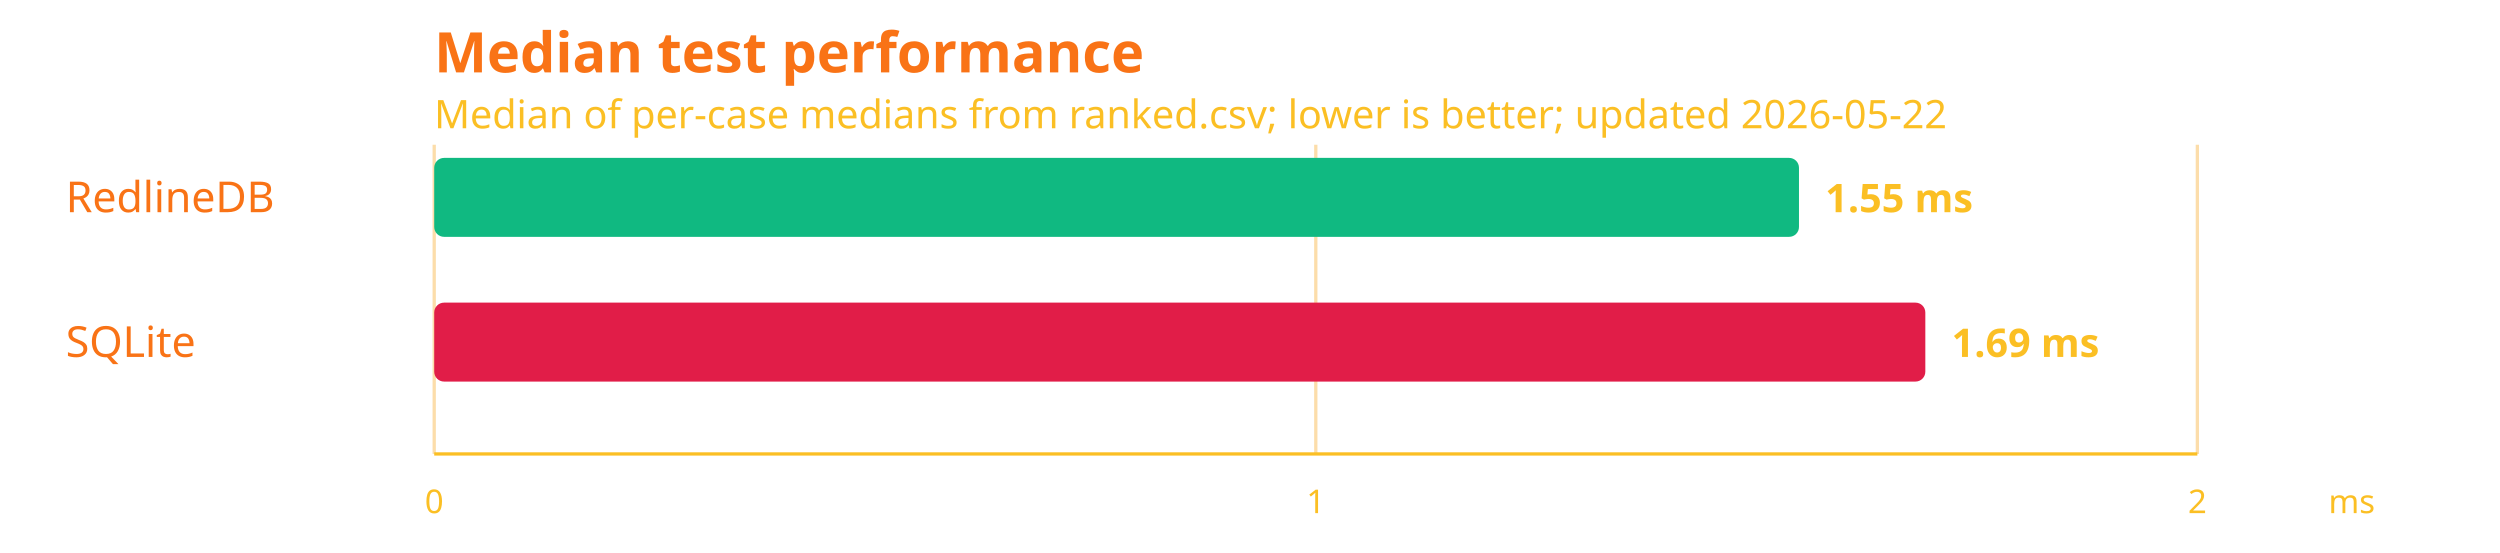
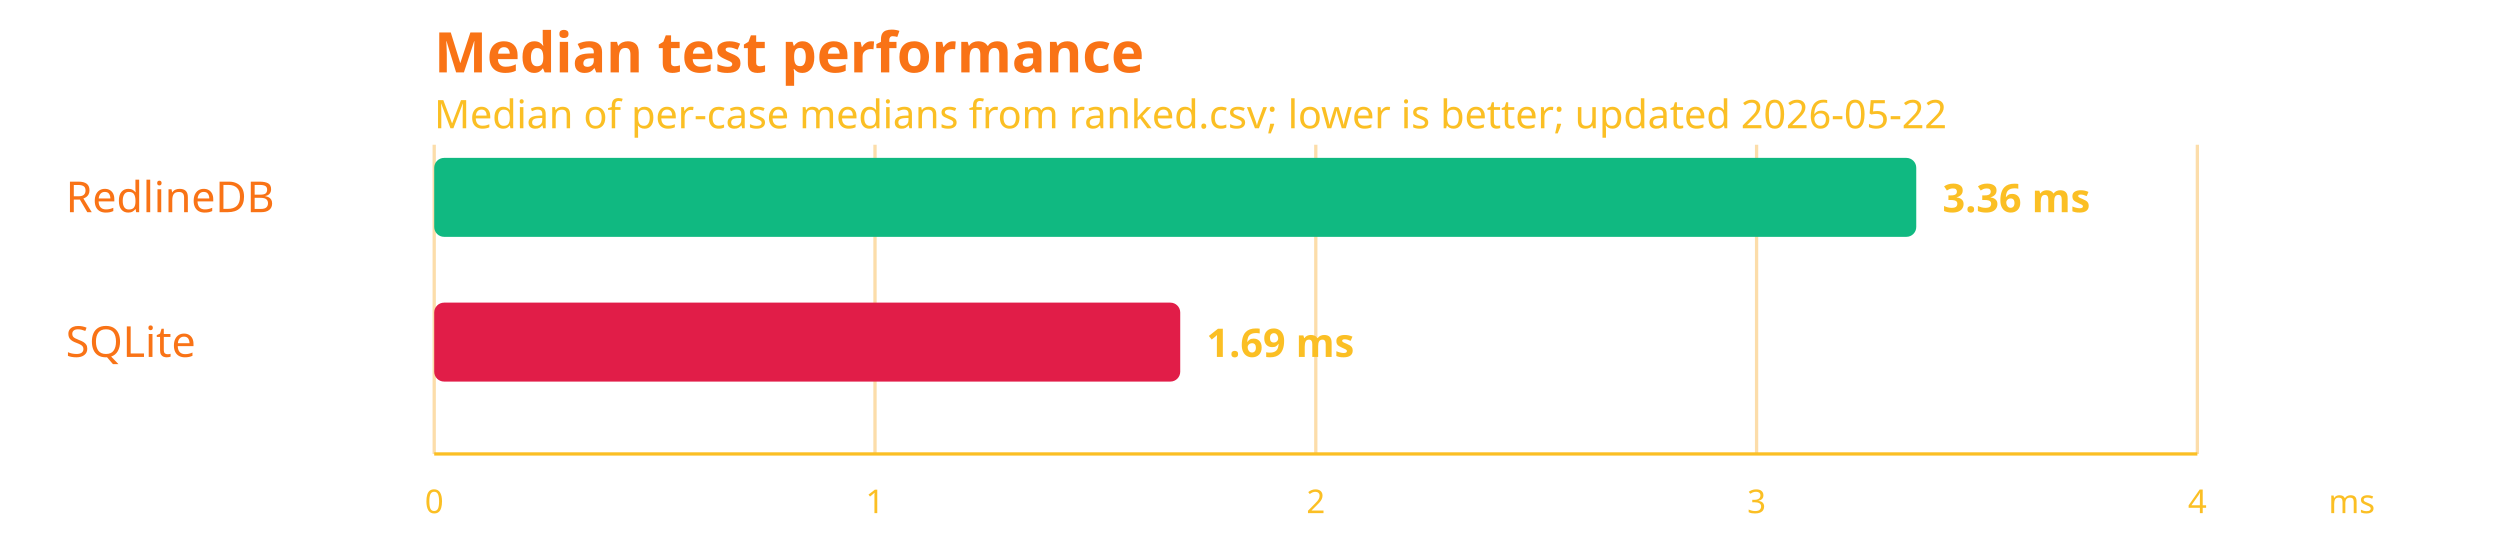
<svg xmlns="http://www.w3.org/2000/svg" width="760" height="168" viewBox="0 0 760 168" role="img" aria-labelledby="median-test-performance-title median-test-performance-desc">
  <text x="132" y="22" font-family="sans-serif" font-size="17" font-weight="700" fill="#f97316">Median test performance</text>
  <text x="132" y="39" font-family="sans-serif" font-size="12" fill="#fbbf24">Median of per-case medians from ranked.csv; lower is better; updated 2026-05-22</text>
  <line x1="132.00" y1="44" x2="132.00" y2="138" stroke="#f59e0b" opacity="0.35" />
  <text x="132.00" y="156" font-family="sans-serif" font-size="10" fill="#fbbf24" text-anchor="middle">0</text>
+   <line x1="266.00" y1="44" x2="266.00" y2="138" stroke="#f59e0b" opacity="0.35" />
+   <text x="266.00" y="156" font-family="sans-serif" font-size="10" fill="#fbbf24" text-anchor="middle">1</text>
  <line x1="400.00" y1="44" x2="400.00" y2="138" stroke="#f59e0b" opacity="0.35" />
-   <text x="400.00" y="156" font-family="sans-serif" font-size="10" fill="#fbbf24" text-anchor="middle">1</text>
+   <text x="400.00" y="156" font-family="sans-serif" font-size="10" fill="#fbbf24" text-anchor="middle">2</text>
+   <line x1="534.00" y1="44" x2="534.00" y2="138" stroke="#f59e0b" opacity="0.35" />
+   <text x="534.00" y="156" font-family="sans-serif" font-size="10" fill="#fbbf24" text-anchor="middle">3</text>
  <line x1="668.00" y1="44" x2="668.00" y2="138" stroke="#f59e0b" opacity="0.35" />
-   <text x="668.00" y="156" font-family="sans-serif" font-size="10" fill="#fbbf24" text-anchor="middle">2</text>
+   <text x="668.00" y="156" font-family="sans-serif" font-size="10" fill="#fbbf24" text-anchor="middle">4</text>
  <line x1="132" y1="138" x2="668.00" y2="138" stroke="#fbbf24" />
  <text x="722.00" y="156" font-family="sans-serif" font-size="10" fill="#fbbf24" text-anchor="end">ms</text>
  <text x="20" y="64.50" font-family="sans-serif" font-size="13" fill="#f97316">RedlineDB</text>
-   <rect x="132" y="48" width="414.89" height="24" rx="3" fill="#10b981" />
-   <text x="554.89" y="64.50" font-family="sans-serif" font-size="12" font-weight="700" fill="#fbbf24" text-anchor="start">1.55 ms</text>
+   <rect x="132" y="48" width="450.54" height="24" rx="3" fill="#10b981" />
+   <text x="590.54" y="64.50" font-family="sans-serif" font-size="12" font-weight="700" fill="#fbbf24" text-anchor="start">3.36 ms</text>
  <text x="20" y="108.50" font-family="sans-serif" font-size="13" fill="#f97316">SQLite</text>
-   <rect x="132" y="92" width="453.30" height="24" rx="3" fill="#e11d48" />
-   <text x="593.30" y="108.50" font-family="sans-serif" font-size="12" font-weight="700" fill="#fbbf24" text-anchor="start">1.69 ms</text>
+   <rect x="132" y="92" width="226.79" height="24" rx="3" fill="#e11d48" />
+   <text x="366.79" y="108.50" font-family="sans-serif" font-size="12" font-weight="700" fill="#fbbf24" text-anchor="start">1.69 ms</text>
</svg>
